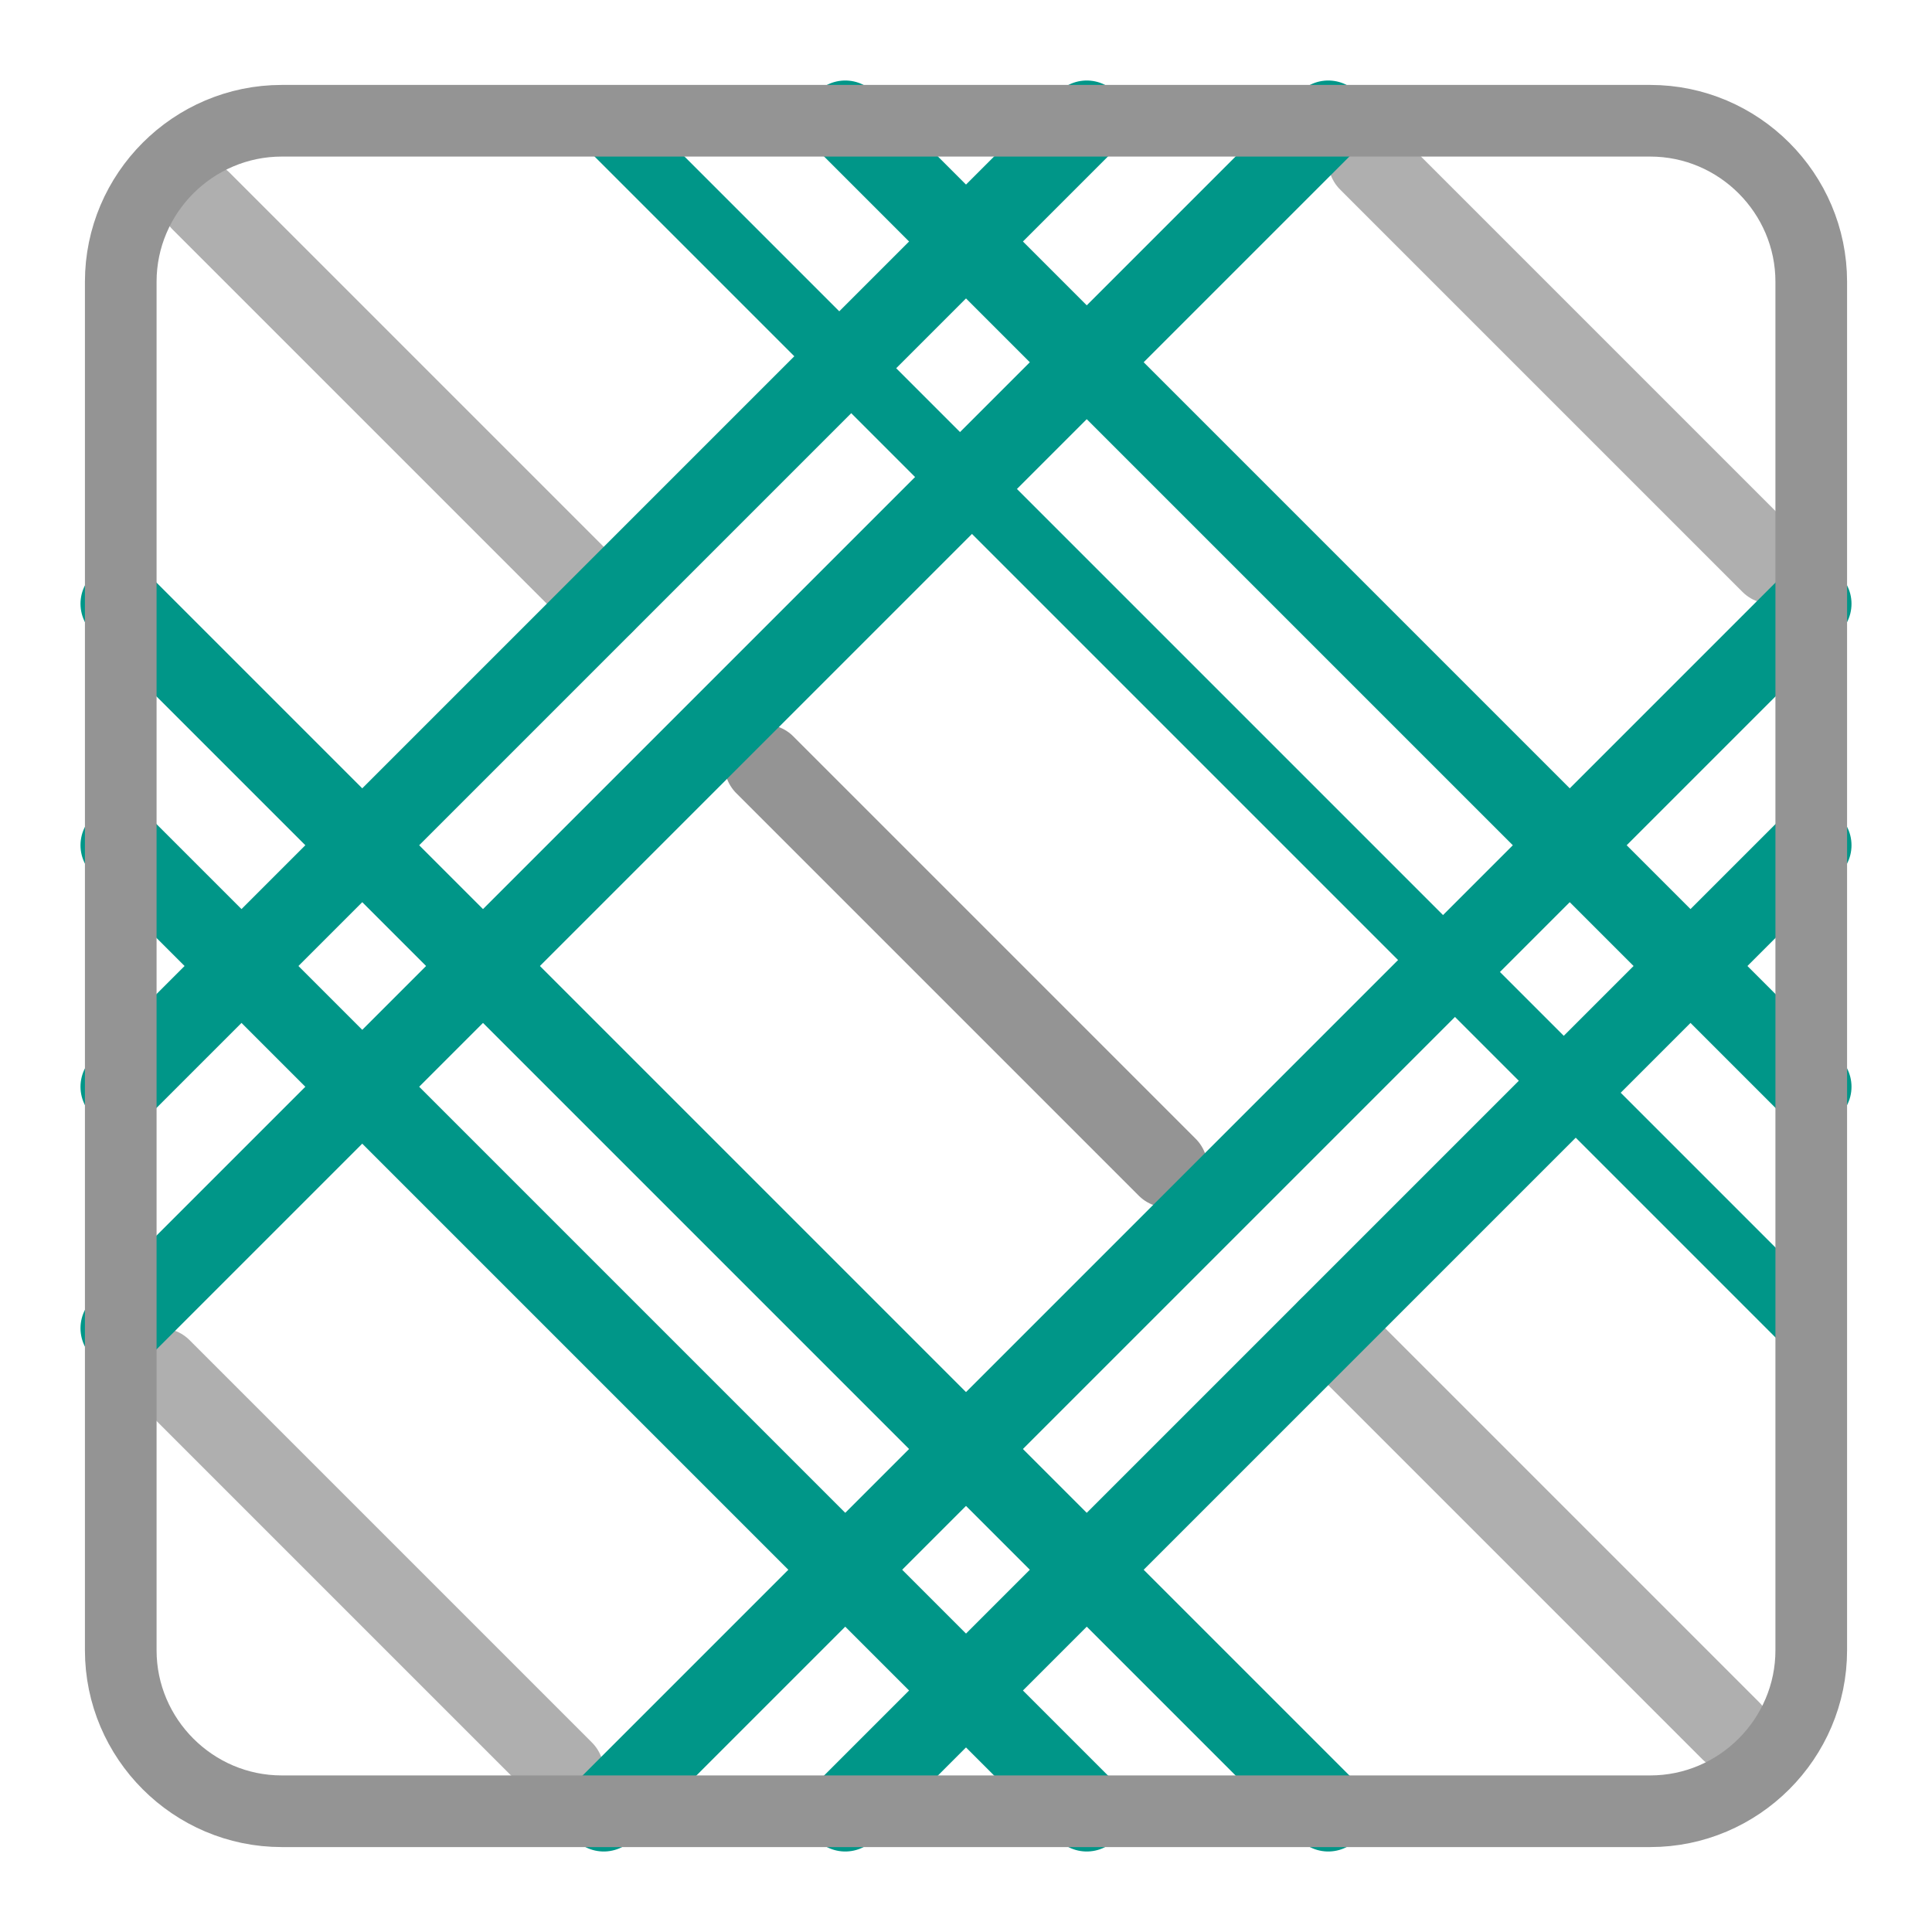
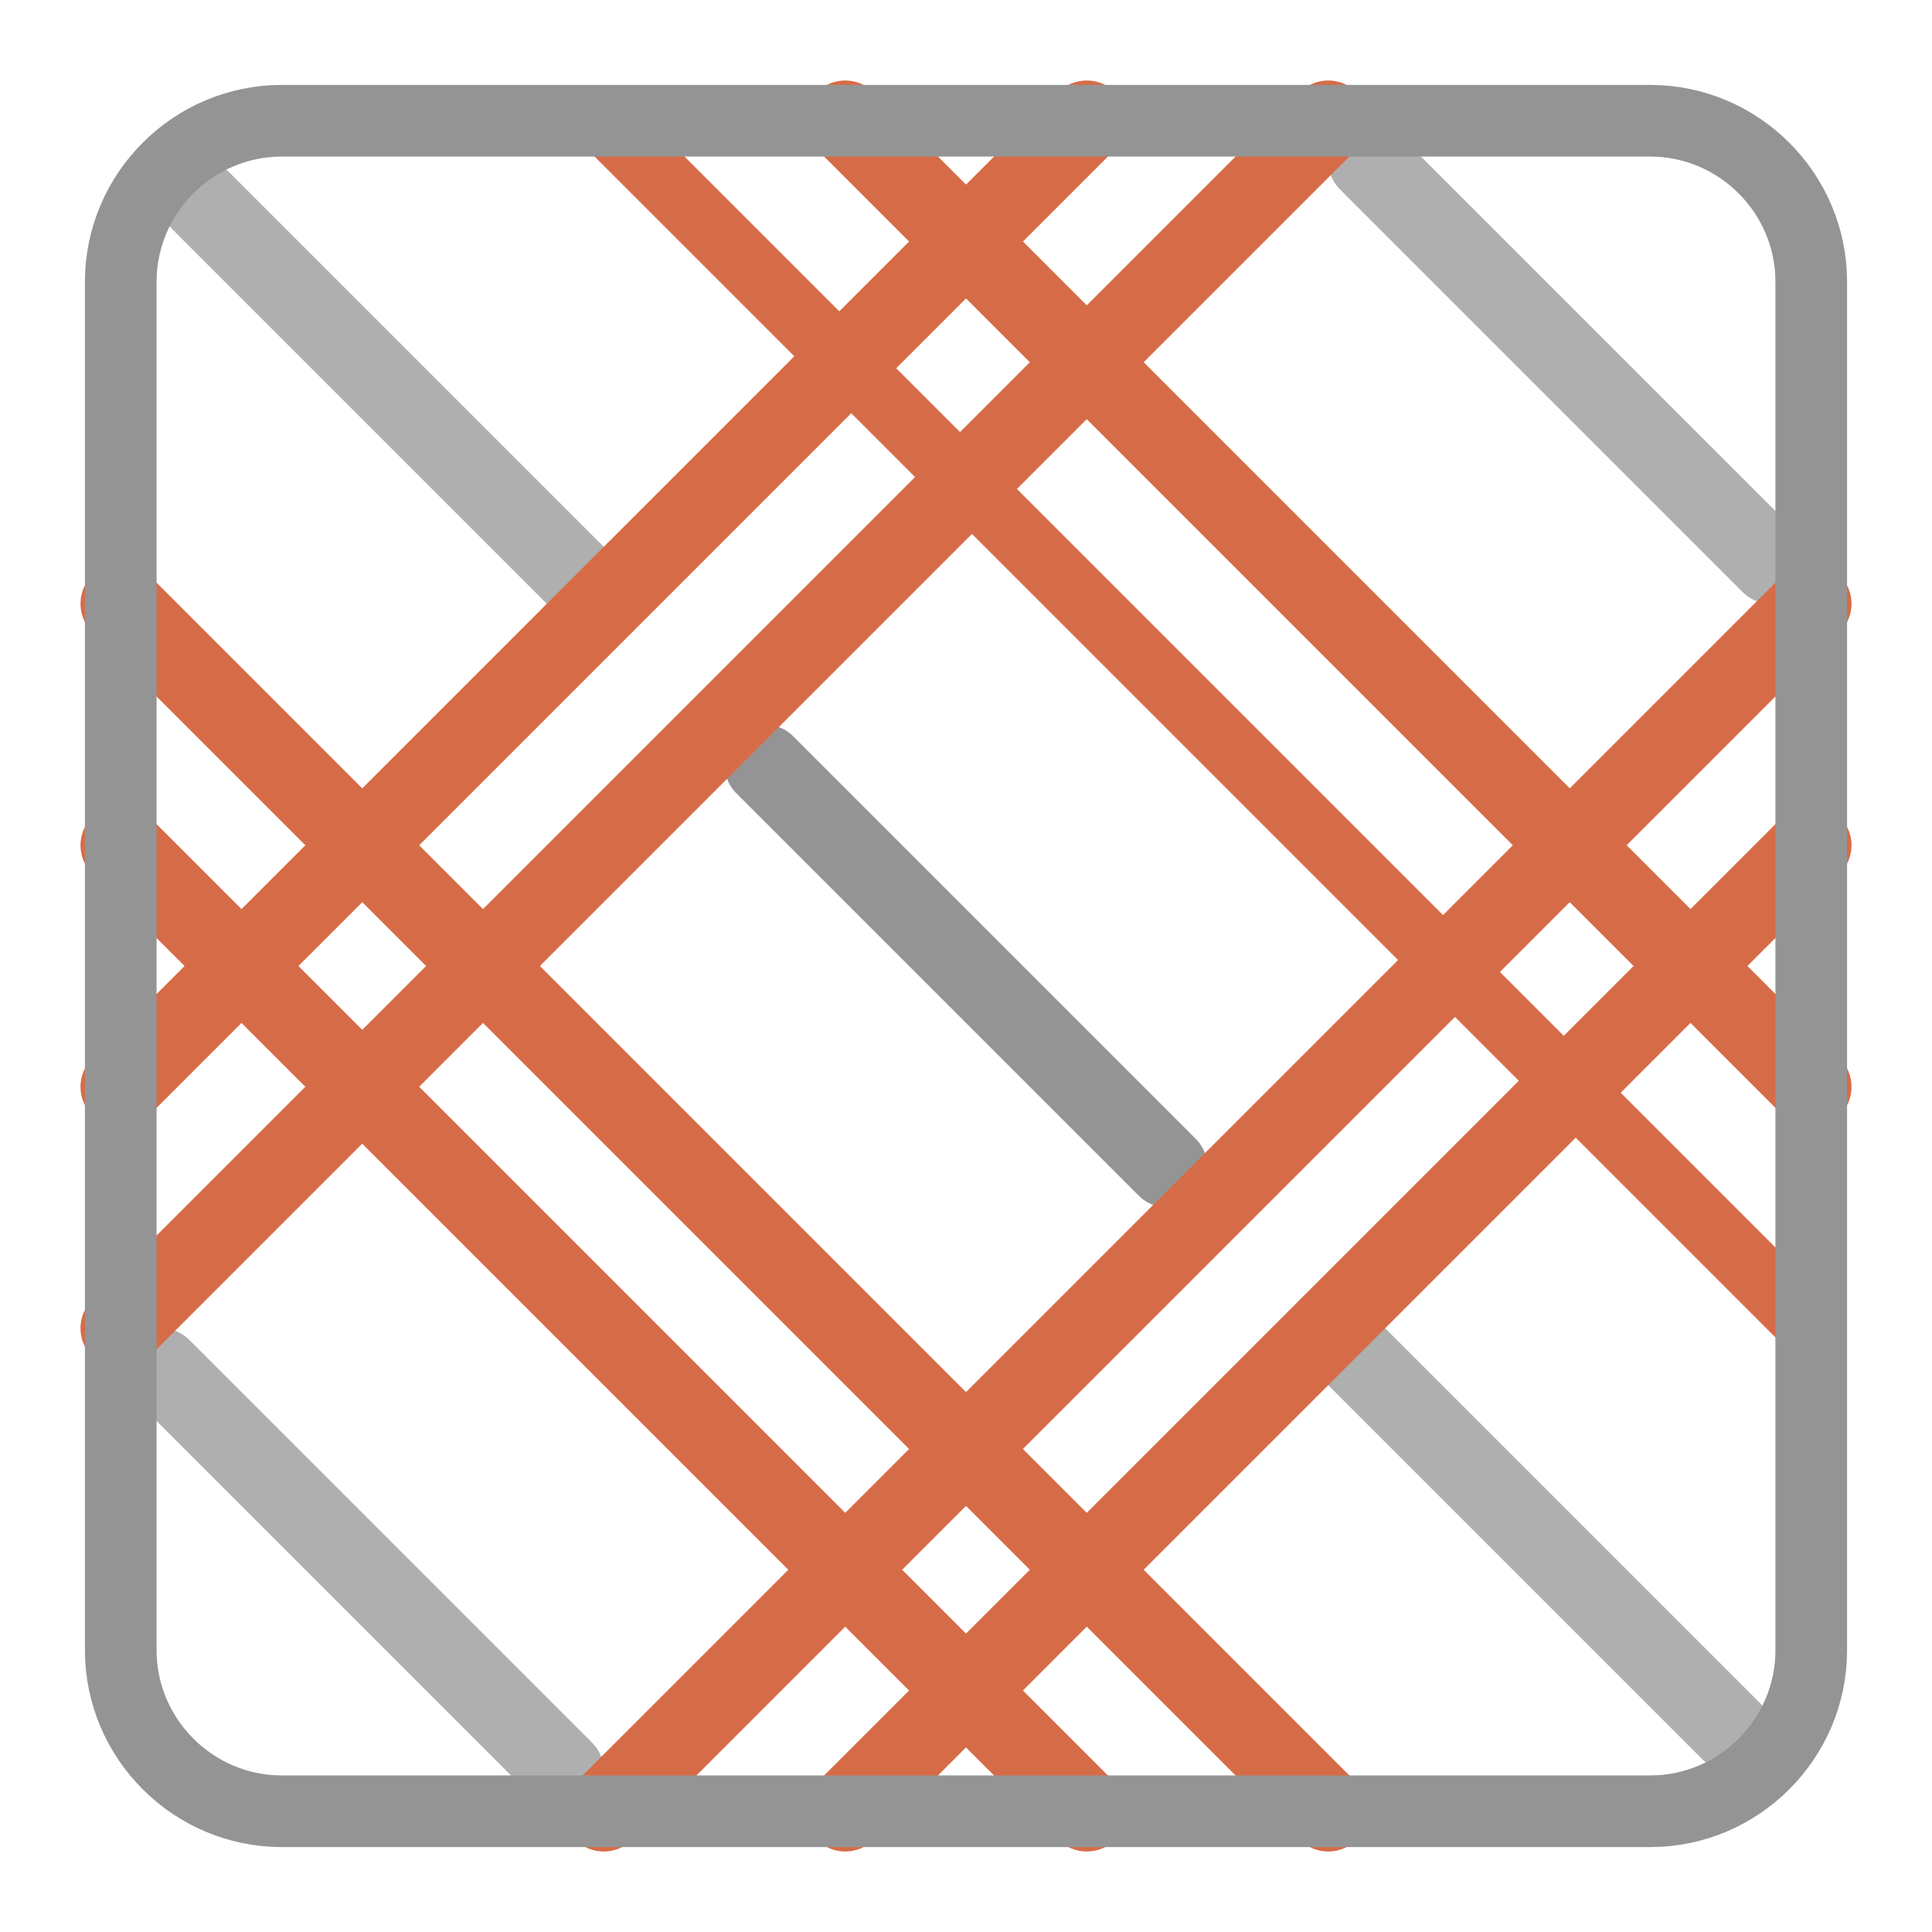
<svg xmlns="http://www.w3.org/2000/svg" id="a" width="24" height="24" viewBox="0 0 24 24">
  <line x1="2.5" y1="2.5" x2="7.5" y2="7.5" style="fill:none; opacity:.75; stroke:#949494; stroke-linecap:round; stroke-linejoin:round;" />
  <line x1="9.5" y1="9.5" x2="14.5" y2="14.5" style="fill:none; stroke:#949494; stroke-linecap:round; stroke-linejoin:round;" />
  <line x1="17" y1="2" x2="22" y2="7" style="fill:none; opacity:.75; stroke:#949494; stroke-linecap:round; stroke-linejoin:round;" />
  <line x1="2" y1="17" x2="7" y2="22" style="fill:none; opacity:.75; stroke:#949494; stroke-linecap:round; stroke-linejoin:round;" />
  <line x1="16.5" y1="16.5" x2="21.5" y2="21.5" style="fill:none; opacity:.75; stroke:#949494; stroke-linecap:round; stroke-linejoin:round;" />
-   <line x1="10.5" y1="1.5" x2="22.5" y2="13.5" style="fill:none; stroke:#009688; stroke-linecap:round; stroke-linejoin:round;" />
-   <line x1="22.5" y1="16.5" x2="7.5" y2="1.5" style="fill:none; stroke:#009688; stroke-linecap:round; stroke-linejoin:round; stroke-width:.79px;" />
-   <line x1="1.5" y1="13.5" x2="13.5" y2="1.5" style="fill:none; stroke:#009688; stroke-linecap:round; stroke-linejoin:round;" />
-   <line x1="16.5" y1="1.5" x2="1.5" y2="16.5" style="fill:none; stroke:#009688; stroke-linecap:round; stroke-linejoin:round;" />
-   <line x1="13.5" y1="22.5" x2="1.5" y2="10.5" style="fill:none; stroke:#009688; stroke-linecap:round; stroke-linejoin:round;" />
-   <line x1="1.5" y1="7.5" x2="16.5" y2="22.5" style="fill:none; stroke:#009688; stroke-linecap:round; stroke-linejoin:round;" />
-   <line x1="22.5" y1="10.5" x2="10.5" y2="22.5" style="fill:none; stroke:#009688; stroke-linecap:round; stroke-linejoin:round;" />
-   <line x1="7.5" y1="22.5" x2="22.5" y2="7.5" style="fill:none; stroke:#009688; stroke-linecap:round; stroke-linejoin:round;" />
+   <line x1="10.5" y1="1.5" x2="22.5" y2="13.5" style="fill:none; stroke:#D66C47; stroke-linecap:round; stroke-linejoin:round;" />
+   <line x1="22.5" y1="16.5" x2="7.5" y2="1.5" style="fill:none; stroke:#D66C47; stroke-linecap:round; stroke-linejoin:round; stroke-width:.79px;" />
+   <line x1="1.5" y1="13.5" x2="13.5" y2="1.5" style="fill:none; stroke:#D66C47; stroke-linecap:round; stroke-linejoin:round;" />
+   <line x1="16.5" y1="1.5" x2="1.5" y2="16.5" style="fill:none; stroke:#D66C47; stroke-linecap:round; stroke-linejoin:round;" />
+   <line x1="13.5" y1="22.5" x2="1.5" y2="10.5" style="fill:none; stroke:#D66C47; stroke-linecap:round; stroke-linejoin:round;" />
+   <line x1="1.5" y1="7.5" x2="16.5" y2="22.5" style="fill:none; stroke:#D66C47; stroke-linecap:round; stroke-linejoin:round;" />
+   <line x1="22.5" y1="10.5" x2="10.5" y2="22.5" style="fill:none; stroke:#D66C47; stroke-linecap:round; stroke-linejoin:round;" />
+   <line x1="7.5" y1="22.5" x2="22.5" y2="7.5" style="fill:none; stroke:#D66C47; stroke-linecap:round; stroke-linejoin:round;" />
  <path id="b" d="M3.5,1.5h17c1.1,0,2,.9,2,2v17c0,1.1-.9,2-2,2H3.5c-1.1,0-2-.9-2-2V3.5c0-1.1.9-2,2-2Z" style="fill:none; stroke:#949494; stroke-linecap:round; stroke-linejoin:round; stroke-width:.89px;" />
</svg>
